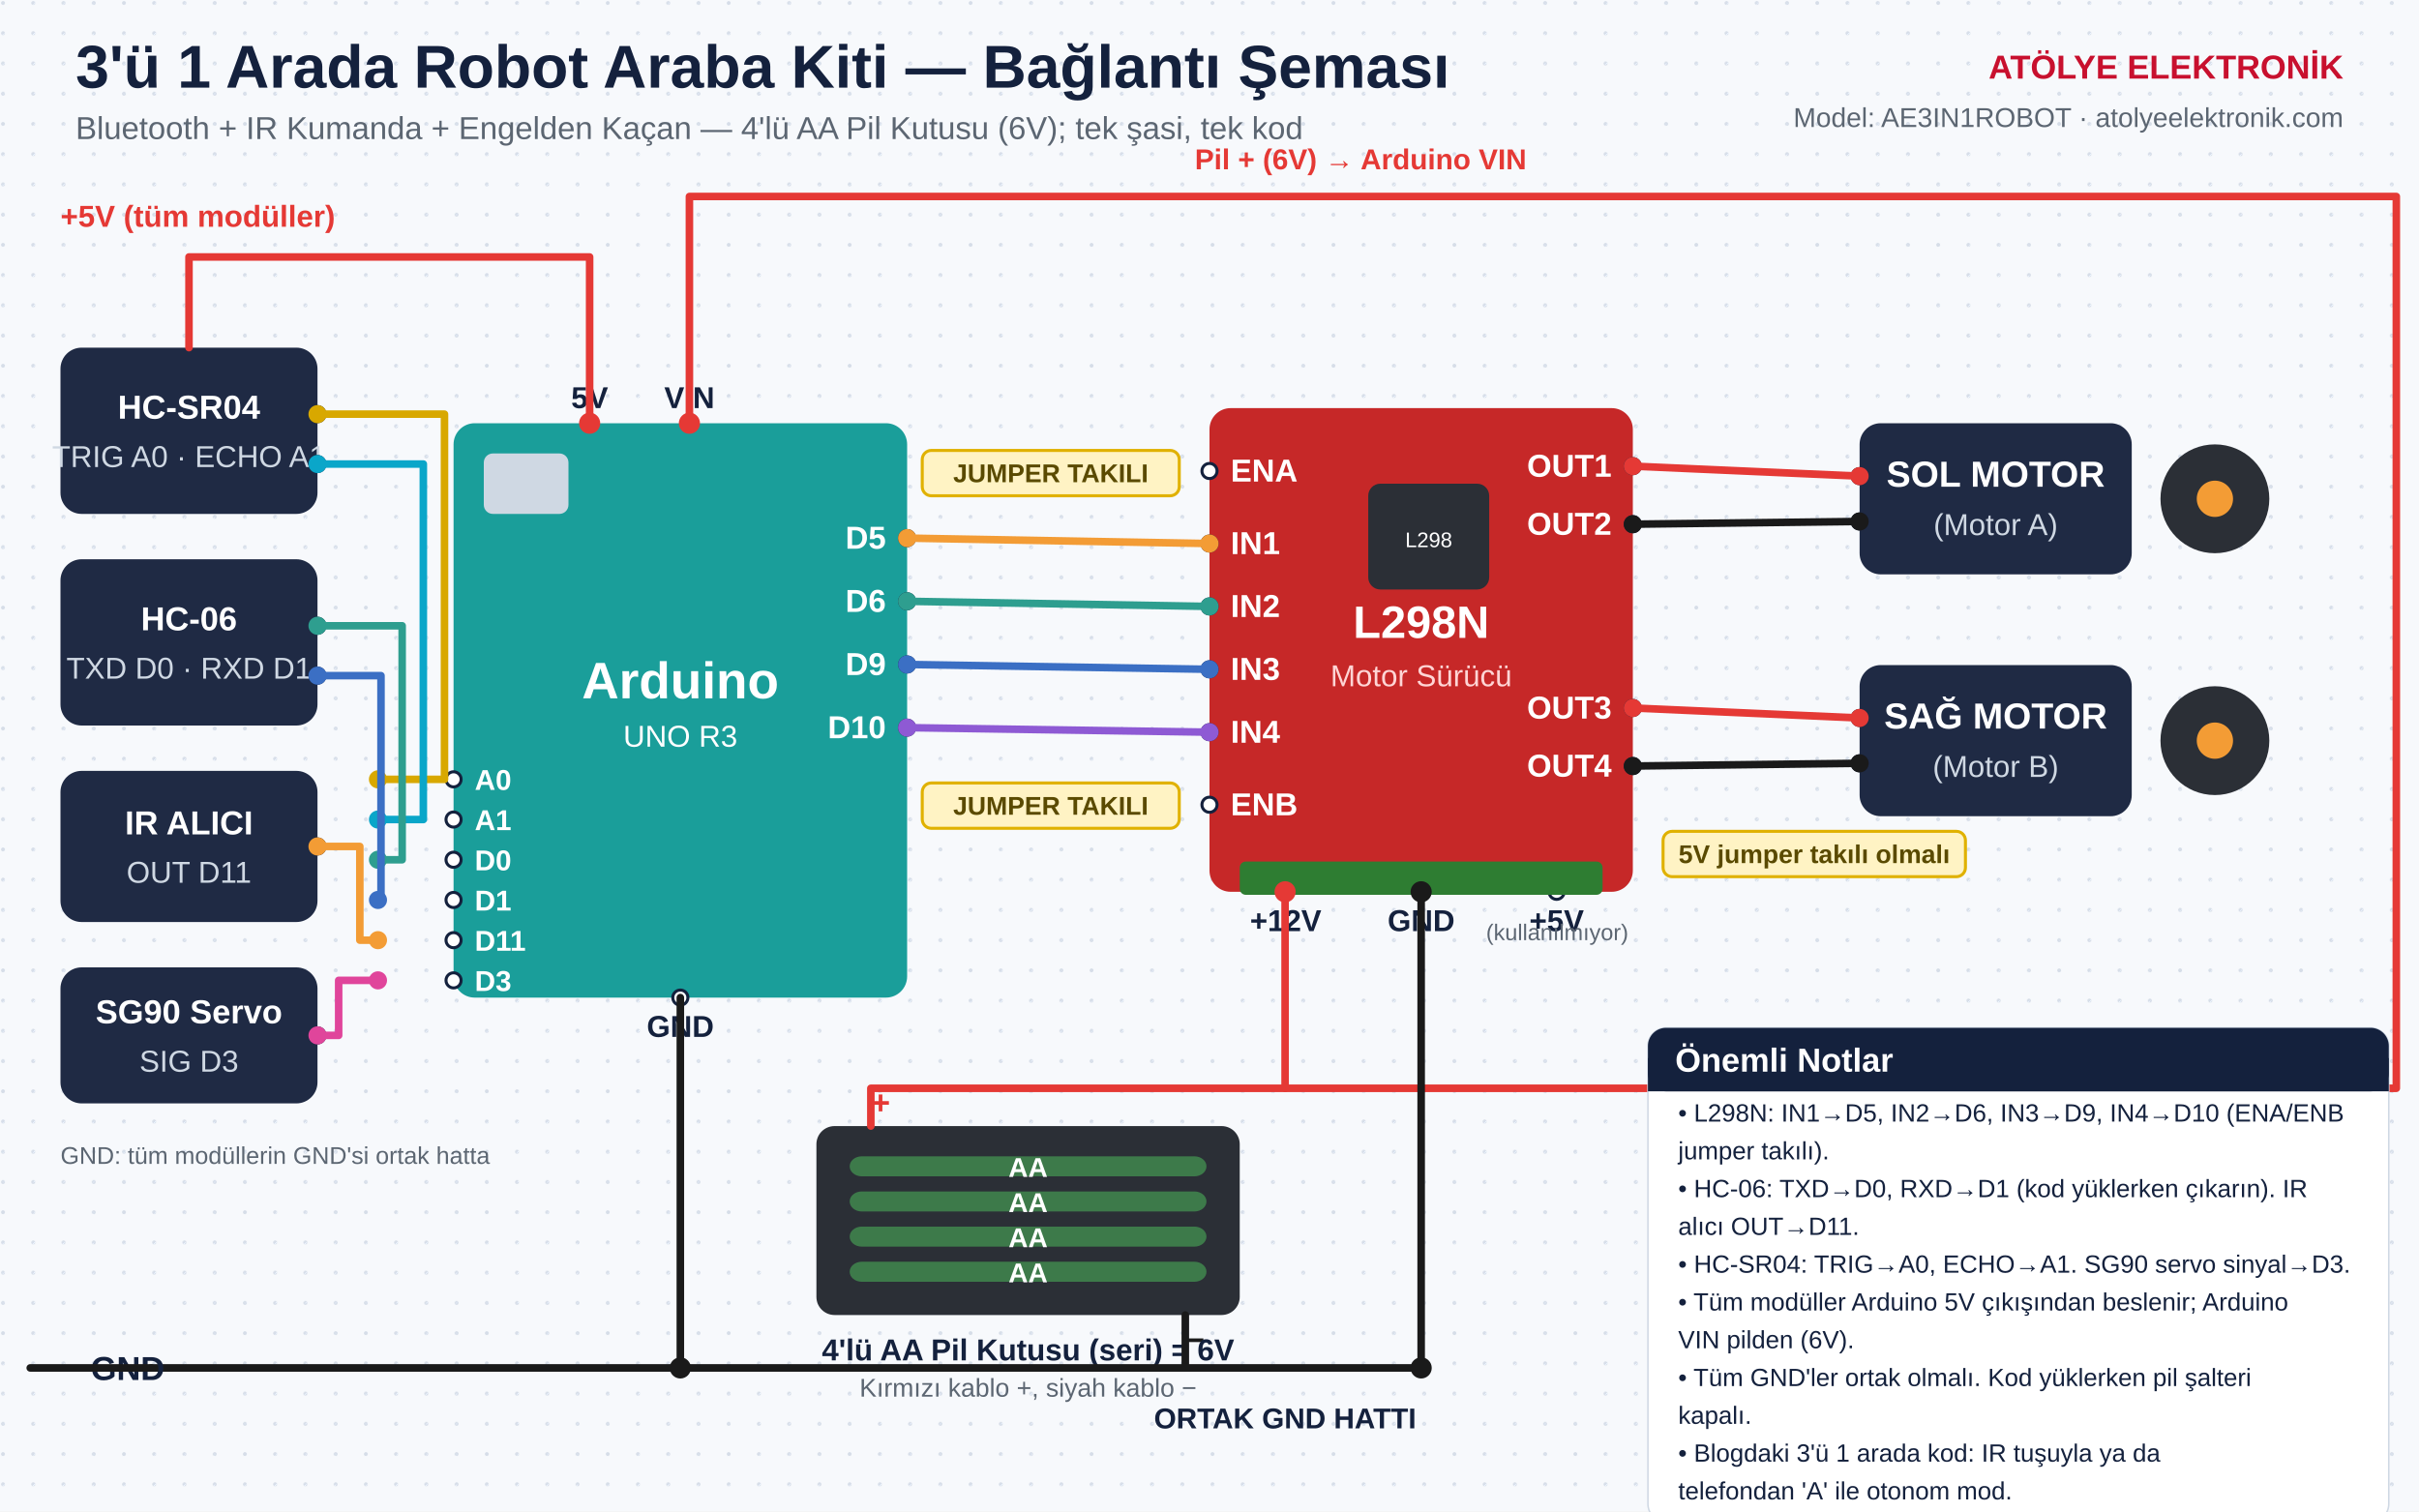
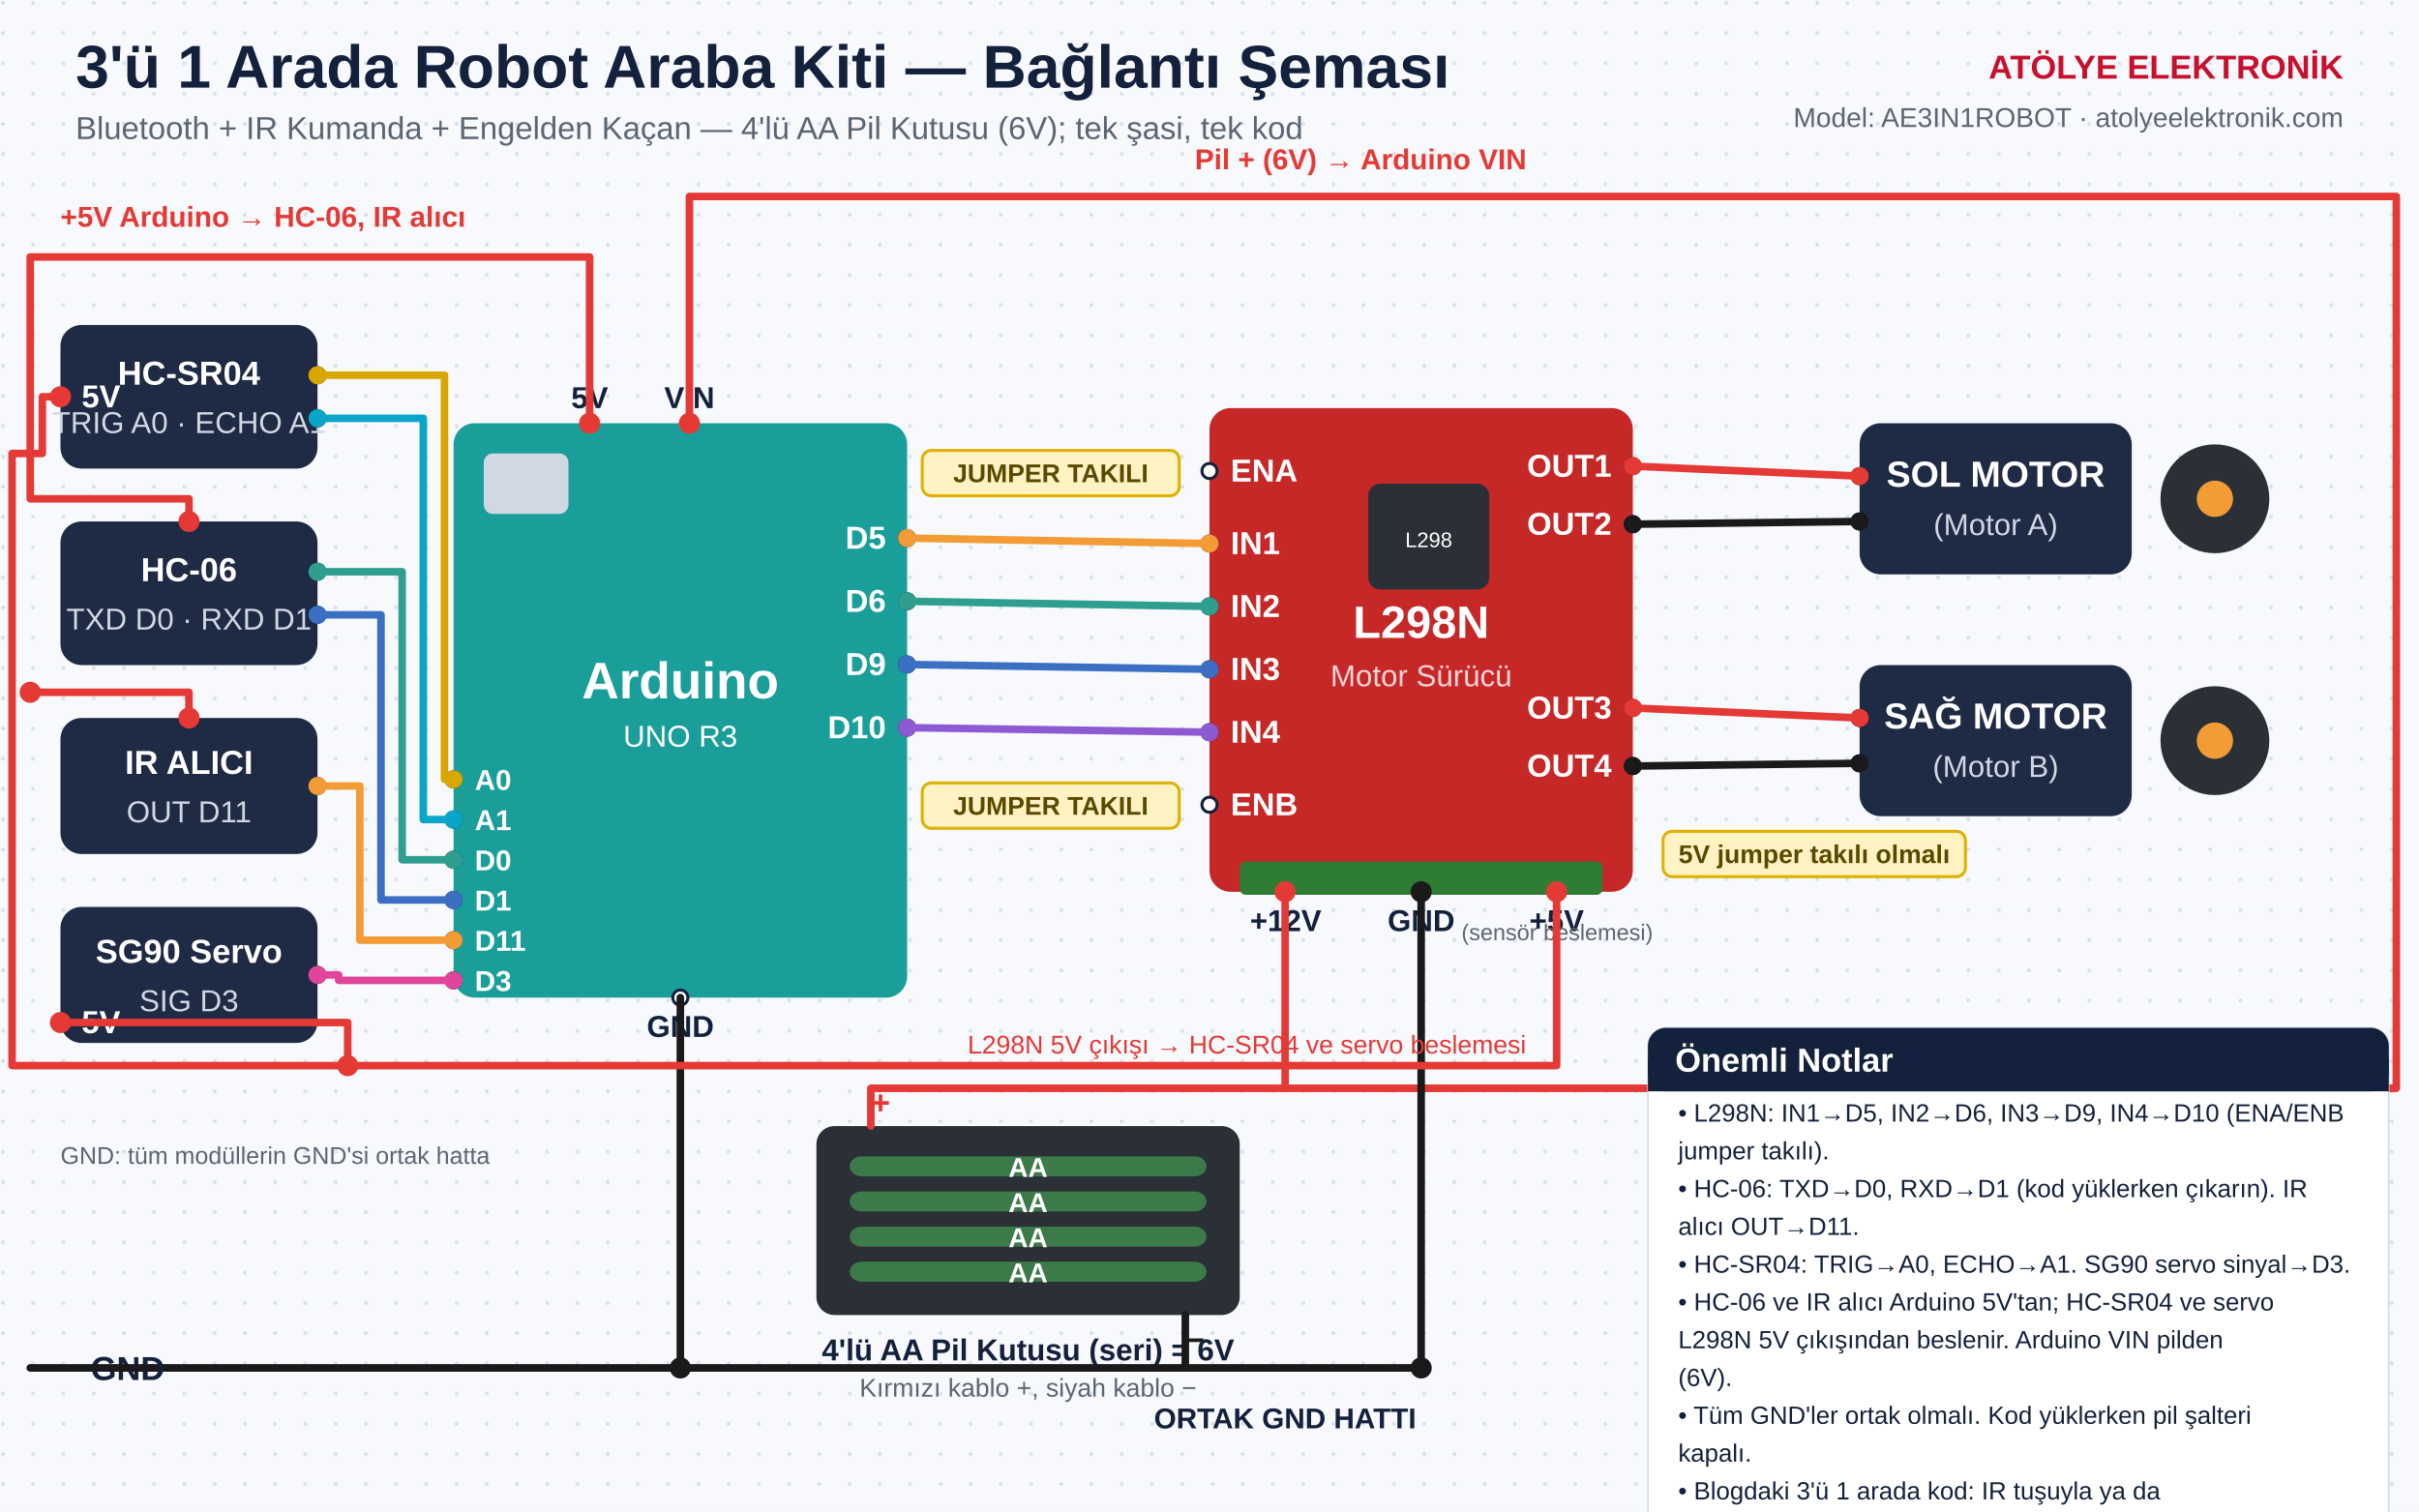
<svg xmlns="http://www.w3.org/2000/svg" width="1600" height="1000" viewBox="0 0 1600 1000" font-family="Segoe UI, Arial, sans-serif">
  <defs>
    <pattern id="dots" width="20" height="20" patternUnits="userSpaceOnUse">
      <circle cx="2" cy="2" r="1.3" fill="#d6dde8" />
    </pattern>
  </defs>
  <rect width="1600" height="1000" fill="#f7f9fc" />
  <rect width="1600" height="1000" fill="url(#dots)" />
  <text x="50" y="58" font-size="40" font-weight="800" fill="#14213d">3'ü 1 Arada Robot Araba Kiti — Bağlantı Şeması</text>
  <text x="50" y="92" font-size="21" fill="#5c6672">Bluetooth + IR Kumanda + Engelden Kaçan — 4'lü AA Pil Kutusu (6V); tek şasi, tek kod</text>
  <text x="1550" y="52" text-anchor="end" font-size="22" font-weight="800" fill="#c8102e">ATÖLYE ELEKTRONİK</text>
  <text x="1550" y="84" text-anchor="end" font-size="18" fill="#5c6672">Model: AE3IN1ROBOT · atolyeelektronik.com</text>
  <rect x="300" y="280" width="300" height="380" rx="14" fill="#1a9e9a" />
  <text x="450.0" y="462.0" text-anchor="middle" font-size="34" font-weight="700" fill="#fff">Arduino</text>
  <text x="450.0" y="494.0" text-anchor="middle" font-size="20" fill="#ffffff">UNO R3</text>
  <text x="586" y="363.0" text-anchor="end" font-size="21" font-weight="700" fill="#fff">D5</text>
  <circle cx="600" cy="356.0" r="5" fill="#fff" stroke="#14213d" stroke-width="2" />
  <text x="586" y="404.8" text-anchor="end" font-size="21" font-weight="700" fill="#fff">D6</text>
  <circle cx="600" cy="397.8" r="5" fill="#fff" stroke="#14213d" stroke-width="2" />
  <text x="586" y="446.6" text-anchor="end" font-size="21" font-weight="700" fill="#fff">D9</text>
  <circle cx="600" cy="439.6" r="5" fill="#fff" stroke="#14213d" stroke-width="2" />
  <text x="586" y="488.4" text-anchor="end" font-size="21" font-weight="700" fill="#fff">D10</text>
  <circle cx="600" cy="481.4" r="5" fill="#fff" stroke="#14213d" stroke-width="2" />
  <text x="390.0" y="270" text-anchor="middle" font-size="20" font-weight="700" fill="#14213d">5V</text>
  <circle cx="390.0" cy="280" r="5" fill="#fff" stroke="#14213d" stroke-width="2" />
  <text x="456.0" y="270" text-anchor="middle" font-size="20" font-weight="700" fill="#14213d">VIN</text>
  <circle cx="456.0" cy="280" r="5" fill="#fff" stroke="#14213d" stroke-width="2" />
  <text x="450.0" y="686" text-anchor="middle" font-size="20" font-weight="700" fill="#14213d">GND</text>
  <circle cx="450.0" cy="660" r="5" fill="#fff" stroke="#14213d" stroke-width="2" />
  <rect x="320" y="300" width="56" height="40" rx="6" fill="#cfd8e3" />
  <rect x="800" y="270" width="280" height="320" rx="14" fill="#c62828" />
  <text x="940.0" y="422.0" text-anchor="middle" font-size="30" font-weight="700" fill="#fff">L298N</text>
  <text x="940.0" y="454.0" text-anchor="middle" font-size="20" fill="#ffd5d5">Motor Sürücü</text>
  <text x="814" y="318.6" font-size="21" font-weight="700" fill="#fff">ENA</text>
  <circle cx="800" cy="311.6" r="5" fill="#fff" stroke="#14213d" stroke-width="2" />
  <text x="814" y="366.6" font-size="21" font-weight="700" fill="#fff">IN1</text>
  <circle cx="800" cy="359.6" r="5" fill="#fff" stroke="#14213d" stroke-width="2" />
  <text x="814" y="408.2" font-size="21" font-weight="700" fill="#fff">IN2</text>
  <circle cx="800" cy="401.2" r="5" fill="#fff" stroke="#14213d" stroke-width="2" />
  <text x="814" y="449.8" font-size="21" font-weight="700" fill="#fff">IN3</text>
  <circle cx="800" cy="442.8" r="5" fill="#fff" stroke="#14213d" stroke-width="2" />
  <text x="814" y="491.4" font-size="21" font-weight="700" fill="#fff">IN4</text>
  <circle cx="800" cy="484.4" r="5" fill="#fff" stroke="#14213d" stroke-width="2" />
  <text x="814" y="539.4" font-size="21" font-weight="700" fill="#fff">ENB</text>
  <circle cx="800" cy="532.4" r="5" fill="#fff" stroke="#14213d" stroke-width="2" />
  <text x="1066" y="315.4" text-anchor="end" font-size="21" font-weight="700" fill="#fff">OUT1</text>
  <circle cx="1080" cy="308.4" r="5" fill="#fff" stroke="#14213d" stroke-width="2" />
  <text x="1066" y="353.8" text-anchor="end" font-size="21" font-weight="700" fill="#fff">OUT2</text>
  <circle cx="1080" cy="346.8" r="5" fill="#fff" stroke="#14213d" stroke-width="2" />
  <text x="1066" y="475.4" text-anchor="end" font-size="21" font-weight="700" fill="#fff">OUT3</text>
  <circle cx="1080" cy="468.4" r="5" fill="#fff" stroke="#14213d" stroke-width="2" />
  <text x="1066" y="513.8" text-anchor="end" font-size="21" font-weight="700" fill="#fff">OUT4</text>
  <circle cx="1080" cy="506.8" r="5" fill="#fff" stroke="#14213d" stroke-width="2" />
  <text x="850.4" y="616" text-anchor="middle" font-size="20" font-weight="700" fill="#14213d">+12V</text>
  <circle cx="850.4" cy="590" r="5" fill="#fff" stroke="#14213d" stroke-width="2" />
  <text x="940.0" y="616" text-anchor="middle" font-size="20" font-weight="700" fill="#14213d">GND</text>
  <circle cx="940.0" cy="590" r="5" fill="#fff" stroke="#14213d" stroke-width="2" />
  <text x="1029.6" y="616" text-anchor="middle" font-size="20" font-weight="700" fill="#14213d">+5V</text>
  <circle cx="1029.6" cy="590" r="5" fill="#fff" stroke="#14213d" stroke-width="2" />
  <rect x="905" y="320" width="80" height="70" rx="8" fill="#2b2f36" />
  <text x="945" y="362" text-anchor="middle" font-size="14" fill="#fff">L298</text>
  <rect x="820" y="570" width="240" height="22" rx="4" fill="#2e7d32" />
  <rect x="610" y="298" width="170" height="30" rx="6" fill="#fff3c4" stroke="#e0b100" stroke-width="2" />
  <text x="695.0" y="319" text-anchor="middle" font-size="17" font-weight="700" fill="#5a4a00">JUMPER TAKILI</text>
  <rect x="610" y="518" width="170" height="30" rx="6" fill="#fff3c4" stroke="#e0b100" stroke-width="2" />
  <text x="695.0" y="539" text-anchor="middle" font-size="17" font-weight="700" fill="#5a4a00">JUMPER TAKILI</text>
  <rect x="1100" y="550" width="200" height="30" rx="6" fill="#fff3c4" stroke="#e0b100" stroke-width="2" />
  <text x="1200.0" y="571" text-anchor="middle" font-size="17" font-weight="700" fill="#5a4a00">5V jumper takılı olmalı</text>
-   <text x="1030" y="622" text-anchor="middle" font-size="15" font-weight="500" fill="#5c6672">(kullanılmıyor)</text>
+   <text x="1030" y="622" text-anchor="middle" font-size="15" font-weight="500" fill="#5c6672">(sensör beslemesi)</text>
  <rect x="1230" y="280" width="180" height="100" rx="14" fill="#1f2a44" />
  <text x="1320.0" y="322.0" text-anchor="middle" font-size="24" font-weight="700" fill="#fff">SOL MOTOR</text>
  <text x="1320.0" y="354.0" text-anchor="middle" font-size="20" fill="#cfd8e3">(Motor A)</text>
  <text x="1244" y="322.0" font-size="21" font-weight="700" fill="#fff" />
  <circle cx="1230" cy="315.0" r="5" fill="#fff" stroke="#14213d" stroke-width="2" />
  <text x="1244" y="352.0" font-size="21" font-weight="700" fill="#fff"> </text>
  <circle cx="1230" cy="345.0" r="5" fill="#fff" stroke="#14213d" stroke-width="2" />
  <circle cx="1465" cy="330" r="36" fill="#2b2f36" />
  <circle cx="1465" cy="330" r="12" fill="#f39c35" />
  <rect x="1230" y="440" width="180" height="100" rx="14" fill="#1f2a44" />
  <text x="1320.0" y="482.0" text-anchor="middle" font-size="24" font-weight="700" fill="#fff">SAĞ MOTOR</text>
  <text x="1320.0" y="514.0" text-anchor="middle" font-size="20" fill="#cfd8e3">(Motor B)</text>
  <text x="1244" y="482.0" font-size="21" font-weight="700" fill="#fff" />
  <circle cx="1230" cy="475.0" r="5" fill="#fff" stroke="#14213d" stroke-width="2" />
  <text x="1244" y="512.0" font-size="21" font-weight="700" fill="#fff"> </text>
  <circle cx="1230" cy="505.0" r="5" fill="#fff" stroke="#14213d" stroke-width="2" />
  <circle cx="1465" cy="490" r="36" fill="#2b2f36" />
  <circle cx="1465" cy="490" r="12" fill="#f39c35" />
  <rect x="540" y="745" width="280" height="125" rx="12" fill="#2b2f36" />
  <rect x="562" y="765.0" width="236" height="13.25" rx="8" fill="#3d7a4a" />
  <text x="680.0" y="778.625" text-anchor="middle" font-size="18" font-weight="700" fill="#fff">AA</text>
  <rect x="562" y="788.25" width="236" height="13.25" rx="8" fill="#3d7a4a" />
  <text x="680.0" y="801.875" text-anchor="middle" font-size="18" font-weight="700" fill="#fff">AA</text>
  <rect x="562" y="811.5" width="236" height="13.25" rx="8" fill="#3d7a4a" />
  <text x="680.0" y="825.125" text-anchor="middle" font-size="18" font-weight="700" fill="#fff">AA</text>
  <rect x="562" y="834.75" width="236" height="13.25" rx="8" fill="#3d7a4a" />
  <text x="680.0" y="848.375" text-anchor="middle" font-size="18" font-weight="700" fill="#fff">AA</text>
  <text x="576" y="737" font-size="22" font-weight="700" fill="#e53935">+</text>
  <text x="784" y="894" font-size="22" font-weight="700" fill="#1a1a1a">−</text>
  <text x="680.0" y="900" text-anchor="middle" font-size="20" font-weight="700" fill="#14213d">4'lü AA Pil Kutusu (seri) = 6V</text>
  <text x="680.0" y="924" text-anchor="middle" font-size="17" fill="#5c6672">Kırmızı kablo +, siyah kablo −</text>
  <path d="M 600 356.0 L 800 359.6" fill="none" stroke="#f39c35" stroke-width="5" stroke-linejoin="round" stroke-linecap="round" />
  <circle cx="600" cy="356.0" r="6" fill="#f39c35" />
  <circle cx="800" cy="359.6" r="6" fill="#f39c35" />
  <path d="M 600 397.8 L 800 401.2" fill="none" stroke="#2e9e8f" stroke-width="5" stroke-linejoin="round" stroke-linecap="round" />
  <circle cx="600" cy="397.8" r="6" fill="#2e9e8f" />
  <circle cx="800" cy="401.2" r="6" fill="#2e9e8f" />
  <path d="M 600 439.6 L 800 442.8" fill="none" stroke="#3b6fc4" stroke-width="5" stroke-linejoin="round" stroke-linecap="round" />
  <circle cx="600" cy="439.6" r="6" fill="#3b6fc4" />
  <circle cx="800" cy="442.8" r="6" fill="#3b6fc4" />
  <path d="M 600 481.4 L 800 484.4" fill="none" stroke="#8e5ad4" stroke-width="5" stroke-linejoin="round" stroke-linecap="round" />
  <circle cx="600" cy="481.4" r="6" fill="#8e5ad4" />
  <circle cx="800" cy="484.4" r="6" fill="#8e5ad4" />
  <path d="M 1080 308.4 L 1230 315.0" fill="none" stroke="#e53935" stroke-width="5" stroke-linejoin="round" stroke-linecap="round" />
  <circle cx="1080" cy="308.4" r="6" fill="#e53935" />
  <circle cx="1230" cy="315.0" r="6" fill="#e53935" />
  <path d="M 1080 346.8 L 1230 345.0" fill="none" stroke="#1a1a1a" stroke-width="5" stroke-linejoin="round" stroke-linecap="round" />
  <circle cx="1080" cy="346.8" r="6" fill="#1a1a1a" />
  <circle cx="1230" cy="345.0" r="6" fill="#1a1a1a" />
  <path d="M 1080 468.4 L 1230 475.0" fill="none" stroke="#e53935" stroke-width="5" stroke-linejoin="round" stroke-linecap="round" />
  <circle cx="1080" cy="468.4" r="6" fill="#e53935" />
  <circle cx="1230" cy="475.0" r="6" fill="#e53935" />
  <path d="M 1080 506.8 L 1230 505.0" fill="none" stroke="#1a1a1a" stroke-width="5" stroke-linejoin="round" stroke-linecap="round" />
  <circle cx="1080" cy="506.8" r="6" fill="#1a1a1a" />
  <circle cx="1230" cy="505.0" r="6" fill="#1a1a1a" />
  <path d="M 576 745 L 576 720 L 850 720 L 850 590" fill="none" stroke="#e53935" stroke-width="5" stroke-linejoin="round" stroke-linecap="round" />
  <circle cx="850" cy="590" r="7" fill="#e53935" />
  <path d="M 850 720 L 1585 720 L 1585 130 L 456 130 L 456 280" fill="none" stroke="#e53935" stroke-width="5" stroke-linejoin="round" stroke-linecap="round" />
  <circle cx="456" cy="280" r="7" fill="#e53935" />
  <text x="900" y="112" text-anchor="middle" font-size="19" font-weight="700" fill="#e53935">Pil + (6V) → Arduino VIN</text>
  <path d="M 784 870 L 784 905 L 100 905" fill="none" stroke="#1a1a1a" stroke-width="5" stroke-linejoin="round" stroke-linecap="round" />
  <path d="M 784 905 L 940 905 L 940 590" fill="none" stroke="#1a1a1a" stroke-width="5" stroke-linejoin="round" stroke-linecap="round" />
  <circle cx="940" cy="590" r="7" fill="#1a1a1a" />
  <path d="M 450 660 L 450 905" fill="none" stroke="#1a1a1a" stroke-width="5" stroke-linejoin="round" stroke-linecap="round" />
  <circle cx="450" cy="905" r="7" fill="#1a1a1a" />
  <circle cx="940" cy="905" r="7" fill="#1a1a1a" />
  <text x="60" y="913" text-anchor="start" font-size="22" font-weight="700" fill="#14213d">GND</text>
  <text x="850" y="945" text-anchor="middle" font-size="19" font-weight="700" fill="#14213d">ORTAK GND HATTI</text>
-   <rect x="40" y="230" width="170" height="110" rx="14" fill="#1f2a44" />
-   <text x="125.0" y="277.0" text-anchor="middle" font-size="22" font-weight="700" fill="#fff">HC-SR04</text>
-   <text x="125.0" y="309.0" text-anchor="middle" font-size="20" fill="#cfd8e3">TRIG A0 · ECHO A1</text>
-   <text x="196" y="281.0" text-anchor="end" font-size="21" font-weight="700" fill="#fff" />
-   <circle cx="210" cy="274.0" r="5" fill="#fff" stroke="#14213d" stroke-width="2" />
-   <text x="196" y="314.0" text-anchor="end" font-size="21" font-weight="700" fill="#fff"> </text>
-   <circle cx="210" cy="307.0" r="5" fill="#fff" stroke="#14213d" stroke-width="2" />
-   <rect x="40" y="370" width="170" height="110" rx="14" fill="#1f2a44" />
-   <text x="125.0" y="417.0" text-anchor="middle" font-size="22" font-weight="700" fill="#fff">HC-06</text>
-   <text x="125.0" y="449.0" text-anchor="middle" font-size="20" fill="#cfd8e3">TXD D0 · RXD D1</text>
-   <text x="196" y="421.0" text-anchor="end" font-size="21" font-weight="700" fill="#fff" />
-   <circle cx="210" cy="414.0" r="5" fill="#fff" stroke="#14213d" stroke-width="2" />
-   <text x="196" y="454.0" text-anchor="end" font-size="21" font-weight="700" fill="#fff"> </text>
-   <circle cx="210" cy="447.0" r="5" fill="#fff" stroke="#14213d" stroke-width="2" />
-   <rect x="40" y="510" width="170" height="100" rx="14" fill="#1f2a44" />
-   <text x="125.0" y="552.0" text-anchor="middle" font-size="22" font-weight="700" fill="#fff">IR ALICI</text>
-   <text x="125.0" y="584.0" text-anchor="middle" font-size="20" fill="#cfd8e3">OUT D11</text>
-   <text x="196" y="567.0" text-anchor="end" font-size="21" font-weight="700" fill="#fff" />
-   <circle cx="210" cy="560.0" r="5" fill="#fff" stroke="#14213d" stroke-width="2" />
-   <rect x="40" y="640" width="170" height="90" rx="14" fill="#1f2a44" />
-   <text x="125.0" y="677.0" text-anchor="middle" font-size="22" font-weight="700" fill="#fff">SG90 Servo</text>
-   <text x="125.0" y="709.0" text-anchor="middle" font-size="20" fill="#cfd8e3">SIG D3</text>
-   <text x="196" y="692.0" text-anchor="end" font-size="21" font-weight="700" fill="#fff" />
-   <circle cx="210" cy="685.0" r="5" fill="#fff" stroke="#14213d" stroke-width="2" />
+   <rect x="40" y="215" width="170" height="95" rx="14" fill="#1f2a44" />
+   <text x="125.0" y="254.5" text-anchor="middle" font-size="22" font-weight="700" fill="#fff">HC-SR04</text>
+   <text x="125.0" y="286.5" text-anchor="middle" font-size="20" fill="#cfd8e3">TRIG A0 · ECHO A1</text>
+   <text x="196" y="255.25" text-anchor="end" font-size="21" font-weight="700" fill="#fff" />
+   <circle cx="210" cy="248.25" r="5" fill="#fff" stroke="#14213d" stroke-width="2" />
+   <text x="196" y="283.75" text-anchor="end" font-size="21" font-weight="700" fill="#fff"> </text>
+   <circle cx="210" cy="276.75" r="5" fill="#fff" stroke="#14213d" stroke-width="2" />
+   <text x="54" y="269.5" font-size="21" font-weight="700" fill="#fff">5V</text>
+   <circle cx="40" cy="262.5" r="5" fill="#fff" stroke="#14213d" stroke-width="2" />
+   <rect x="40" y="345" width="170" height="95" rx="14" fill="#1f2a44" />
+   <text x="125.0" y="384.5" text-anchor="middle" font-size="22" font-weight="700" fill="#fff">HC-06</text>
+   <text x="125.0" y="416.5" text-anchor="middle" font-size="20" fill="#cfd8e3">TXD D0 · RXD D1</text>
+   <text x="196" y="385.25" text-anchor="end" font-size="21" font-weight="700" fill="#fff" />
+   <circle cx="210" cy="378.25" r="5" fill="#fff" stroke="#14213d" stroke-width="2" />
+   <text x="196" y="413.75" text-anchor="end" font-size="21" font-weight="700" fill="#fff"> </text>
+   <circle cx="210" cy="406.75" r="5" fill="#fff" stroke="#14213d" stroke-width="2" />
+   <rect x="40" y="475" width="170" height="90" rx="14" fill="#1f2a44" />
+   <text x="125.0" y="512.0" text-anchor="middle" font-size="22" font-weight="700" fill="#fff">IR ALICI</text>
+   <text x="125.0" y="544.0" text-anchor="middle" font-size="20" fill="#cfd8e3">OUT D11</text>
+   <text x="196" y="527.0" text-anchor="end" font-size="21" font-weight="700" fill="#fff" />
+   <circle cx="210" cy="520.0" r="5" fill="#fff" stroke="#14213d" stroke-width="2" />
+   <rect x="40" y="600" width="170" height="90" rx="14" fill="#1f2a44" />
+   <text x="125.0" y="637.0" text-anchor="middle" font-size="22" font-weight="700" fill="#fff">SG90 Servo</text>
+   <text x="125.0" y="669.0" text-anchor="middle" font-size="20" fill="#cfd8e3">SIG D3</text>
+   <text x="196" y="652.0" text-anchor="end" font-size="21" font-weight="700" fill="#fff" />
+   <circle cx="210" cy="645.0" r="5" fill="#fff" stroke="#14213d" stroke-width="2" />
+   <text x="54" y="683.5" font-size="21" font-weight="700" fill="#fff">5V</text>
+   <circle cx="40" cy="676.5" r="5" fill="#fff" stroke="#14213d" stroke-width="2" />
  <text x="314" y="522.6" font-size="19" font-weight="700" fill="#fff">A0</text>
  <circle cx="300" cy="515.6" r="5" fill="#fff" stroke="#14213d" stroke-width="2" />
  <text x="314" y="549.2" font-size="19" font-weight="700" fill="#fff">A1</text>
  <circle cx="300" cy="542.2" r="5" fill="#fff" stroke="#14213d" stroke-width="2" />
  <text x="314" y="575.8" font-size="19" font-weight="700" fill="#fff">D0</text>
  <circle cx="300" cy="568.8" r="5" fill="#fff" stroke="#14213d" stroke-width="2" />
  <text x="314" y="602.4" font-size="19" font-weight="700" fill="#fff">D1</text>
  <circle cx="300" cy="595.4" r="5" fill="#fff" stroke="#14213d" stroke-width="2" />
  <text x="314" y="629.0" font-size="19" font-weight="700" fill="#fff">D11</text>
  <circle cx="300" cy="622.0" r="5" fill="#fff" stroke="#14213d" stroke-width="2" />
  <text x="314" y="655.6" font-size="19" font-weight="700" fill="#fff">D3</text>
  <circle cx="300" cy="648.6" r="5" fill="#fff" stroke="#14213d" stroke-width="2" />
-   <path d="M 210 274.0 L 294 274 L 294 515.6 L 250 515.6" fill="none" stroke="#d8a800" stroke-width="5" stroke-linejoin="round" stroke-linecap="round" />
-   <circle cx="210" cy="274.0" r="6" fill="#d8a800" />
-   <circle cx="250" cy="515.6" r="6" fill="#d8a800" />
-   <path d="M 210 307.0 L 280 307 L 280 542.2 L 250 542.2" fill="none" stroke="#0aa6c9" stroke-width="5" stroke-linejoin="round" stroke-linecap="round" />
-   <circle cx="210" cy="307.0" r="6" fill="#0aa6c9" />
-   <circle cx="250" cy="542.2" r="6" fill="#0aa6c9" />
-   <path d="M 210 414.0 L 266 414 L 266 568.8 L 250 568.8" fill="none" stroke="#2e9e8f" stroke-width="5" stroke-linejoin="round" stroke-linecap="round" />
-   <circle cx="210" cy="414.0" r="6" fill="#2e9e8f" />
-   <circle cx="250" cy="568.8" r="6" fill="#2e9e8f" />
-   <path d="M 210 447.0 L 252 447 L 252 595.4 L 250 595.4" fill="none" stroke="#3b6fc4" stroke-width="5" stroke-linejoin="round" stroke-linecap="round" />
-   <circle cx="210" cy="447.0" r="6" fill="#3b6fc4" />
-   <circle cx="250" cy="595.4" r="6" fill="#3b6fc4" />
-   <path d="M 210 560.0 L 238 560 L 238 622 L 250 622.0" fill="none" stroke="#f39c35" stroke-width="5" stroke-linejoin="round" stroke-linecap="round" />
-   <circle cx="210" cy="560.0" r="6" fill="#f39c35" />
-   <circle cx="250" cy="622.0" r="6" fill="#f39c35" />
-   <path d="M 210 685.0 L 224 685 L 224 648.6 L 250 648.6" fill="none" stroke="#e0459b" stroke-width="5" stroke-linejoin="round" stroke-linecap="round" />
-   <circle cx="210" cy="685.0" r="6" fill="#e0459b" />
-   <circle cx="250" cy="648.6" r="6" fill="#e0459b" />
-   <path d="M 125 230 L 125 170 L 390 170 L 390 280" fill="none" stroke="#e53935" stroke-width="5" stroke-linejoin="round" stroke-linecap="round" />
+   <path d="M 210 248.25 L 294 248.25 L 294 515.6 L 300 515.6" fill="none" stroke="#d8a800" stroke-width="5" stroke-linejoin="round" stroke-linecap="round" />
+   <circle cx="210" cy="248.25" r="6" fill="#d8a800" />
+   <circle cx="300" cy="515.6" r="6" fill="#d8a800" />
+   <path d="M 210 276.75 L 280 276.75 L 280 542.2 L 300 542.2" fill="none" stroke="#0aa6c9" stroke-width="5" stroke-linejoin="round" stroke-linecap="round" />
+   <circle cx="210" cy="276.75" r="6" fill="#0aa6c9" />
+   <circle cx="300" cy="542.2" r="6" fill="#0aa6c9" />
+   <path d="M 210 378.25 L 266 378.25 L 266 568.8 L 300 568.8" fill="none" stroke="#2e9e8f" stroke-width="5" stroke-linejoin="round" stroke-linecap="round" />
+   <circle cx="210" cy="378.25" r="6" fill="#2e9e8f" />
+   <circle cx="300" cy="568.8" r="6" fill="#2e9e8f" />
+   <path d="M 210 406.75 L 252 406.75 L 252 595.4 L 300 595.4" fill="none" stroke="#3b6fc4" stroke-width="5" stroke-linejoin="round" stroke-linecap="round" />
+   <circle cx="210" cy="406.75" r="6" fill="#3b6fc4" />
+   <circle cx="300" cy="595.4" r="6" fill="#3b6fc4" />
+   <path d="M 210 520.0 L 238 520 L 238 622 L 300 622.0" fill="none" stroke="#f39c35" stroke-width="5" stroke-linejoin="round" stroke-linecap="round" />
+   <circle cx="210" cy="520.0" r="6" fill="#f39c35" />
+   <circle cx="300" cy="622.0" r="6" fill="#f39c35" />
+   <path d="M 210 645.0 L 224 645 L 224 648.6 L 300 648.6" fill="none" stroke="#e0459b" stroke-width="5" stroke-linejoin="round" stroke-linecap="round" />
+   <circle cx="210" cy="645.0" r="6" fill="#e0459b" />
+   <circle cx="300" cy="648.6" r="6" fill="#e0459b" />
+   <path d="M 125 345 L 125 330 L 20 330 L 20 170 L 390 170 L 390 280" fill="none" stroke="#e53935" stroke-width="5" stroke-linejoin="round" stroke-linecap="round" />
  <circle cx="390" cy="280" r="7" fill="#e53935" />
-   <text x="40" y="150" text-anchor="start" font-size="20" font-weight="700" fill="#e53935">+5V (tüm modüller)</text>
+   <circle cx="125" cy="345" r="7" fill="#e53935" />
+   <path d="M 125 475 L 125 458 L 20 458" fill="none" stroke="#e53935" stroke-width="5" stroke-linejoin="round" stroke-linecap="round" />
+   <circle cx="125" cy="475" r="7" fill="#e53935" />
+   <circle cx="20" cy="458" r="7" fill="#e53935" />
+   <text x="40" y="150" text-anchor="start" font-size="19" font-weight="700" fill="#e53935">+5V Arduino → HC-06, IR alıcı</text>
+   <path d="M 40 262.5 L 28 262.5 L 28 300 L 8 300 L 8 705 L 230 705 L 230 676.5 L 40 676.5" fill="none" stroke="#e53935" stroke-width="5" stroke-linejoin="round" stroke-linecap="round" />
+   <circle cx="40" cy="262.5" r="7" fill="#e53935" />
+   <circle cx="40" cy="676.5" r="7" fill="#e53935" />
+   <path d="M 230 705 L 1029.6 705 L 1029.6 590" fill="none" stroke="#e53935" stroke-width="5" stroke-linejoin="round" stroke-linecap="round" />
+   <circle cx="230" cy="705" r="7" fill="#e53935" />
+   <circle cx="1029.6" cy="590" r="7" fill="#e53935" />
+   <text x="640" y="697" text-anchor="start" font-size="17" font-weight="500" fill="#e53935">L298N 5V çıkışı → HC-SR04 ve servo beslemesi</text>
  <path d="M 20 905 L 100 905" fill="none" stroke="#1a1a1a" stroke-width="5" stroke-linejoin="round" stroke-linecap="round" />
  <text x="40" y="770" text-anchor="start" font-size="16" font-weight="500" fill="#5c6672">GND: tüm modüllerin GND'si ortak hatta</text>
-   <rect x="1090" y="680" width="490" height="327" rx="12" fill="#fff" stroke="#cfd8e3" />
+   <rect x="1090" y="680" width="490" height="352" rx="12" fill="#fff" stroke="#cfd8e3" />
  <rect x="1090" y="680" width="490" height="42" rx="12" fill="#14213d" />
  <rect x="1090" y="700" width="490" height="22" fill="#14213d" />
  <text x="1108" y="709" font-size="22" font-weight="700" fill="#fff">Önemli Notlar</text>
  <text x="1110" y="742" font-size="16.5" fill="#14213d">• L298N: IN1→D5, IN2→D6, IN3→D9, IN4→D10 (ENA/ENB</text>
  <text x="1110" y="767" font-size="16.5" fill="#14213d">   jumper takılı).</text>
  <text x="1110" y="792" font-size="16.5" fill="#14213d">• HC-06: TXD→D0, RXD→D1 (kod yüklerken çıkarın). IR</text>
  <text x="1110" y="817" font-size="16.5" fill="#14213d">   alıcı OUT→D11.</text>
  <text x="1110" y="842" font-size="16.5" fill="#14213d">• HC-SR04: TRIG→A0, ECHO→A1. SG90 servo sinyal→D3.</text>
-   <text x="1110" y="867" font-size="16.5" fill="#14213d">• Tüm modüller Arduino 5V çıkışından beslenir; Arduino</text>
-   <text x="1110" y="892" font-size="16.5" fill="#14213d">   VIN pilden (6V).</text>
-   <text x="1110" y="917" font-size="16.5" fill="#14213d">• Tüm GND'ler ortak olmalı. Kod yüklerken pil şalteri</text>
-   <text x="1110" y="942" font-size="16.5" fill="#14213d">   kapalı.</text>
-   <text x="1110" y="967" font-size="16.5" fill="#14213d">• Blogdaki 3'ü 1 arada kod: IR tuşuyla ya da</text>
-   <text x="1110" y="992" font-size="16.5" fill="#14213d">   telefondan 'A' ile otonom mod.</text>
+   <text x="1110" y="867" font-size="16.5" fill="#14213d">• HC-06 ve IR alıcı Arduino 5V'tan; HC-SR04 ve servo</text>
+   <text x="1110" y="892" font-size="16.5" fill="#14213d">   L298N 5V çıkışından beslenir. Arduino VIN pilden</text>
+   <text x="1110" y="917" font-size="16.5" fill="#14213d">   (6V).</text>
+   <text x="1110" y="942" font-size="16.5" fill="#14213d">• Tüm GND'ler ortak olmalı. Kod yüklerken pil şalteri</text>
+   <text x="1110" y="967" font-size="16.5" fill="#14213d">   kapalı.</text>
+   <text x="1110" y="992" font-size="16.5" fill="#14213d">• Blogdaki 3'ü 1 arada kod: IR tuşuyla ya da</text>
+   <text x="1110" y="1017" font-size="16.5" fill="#14213d">   telefondan 'A' ile otonom mod.</text>
</svg>
